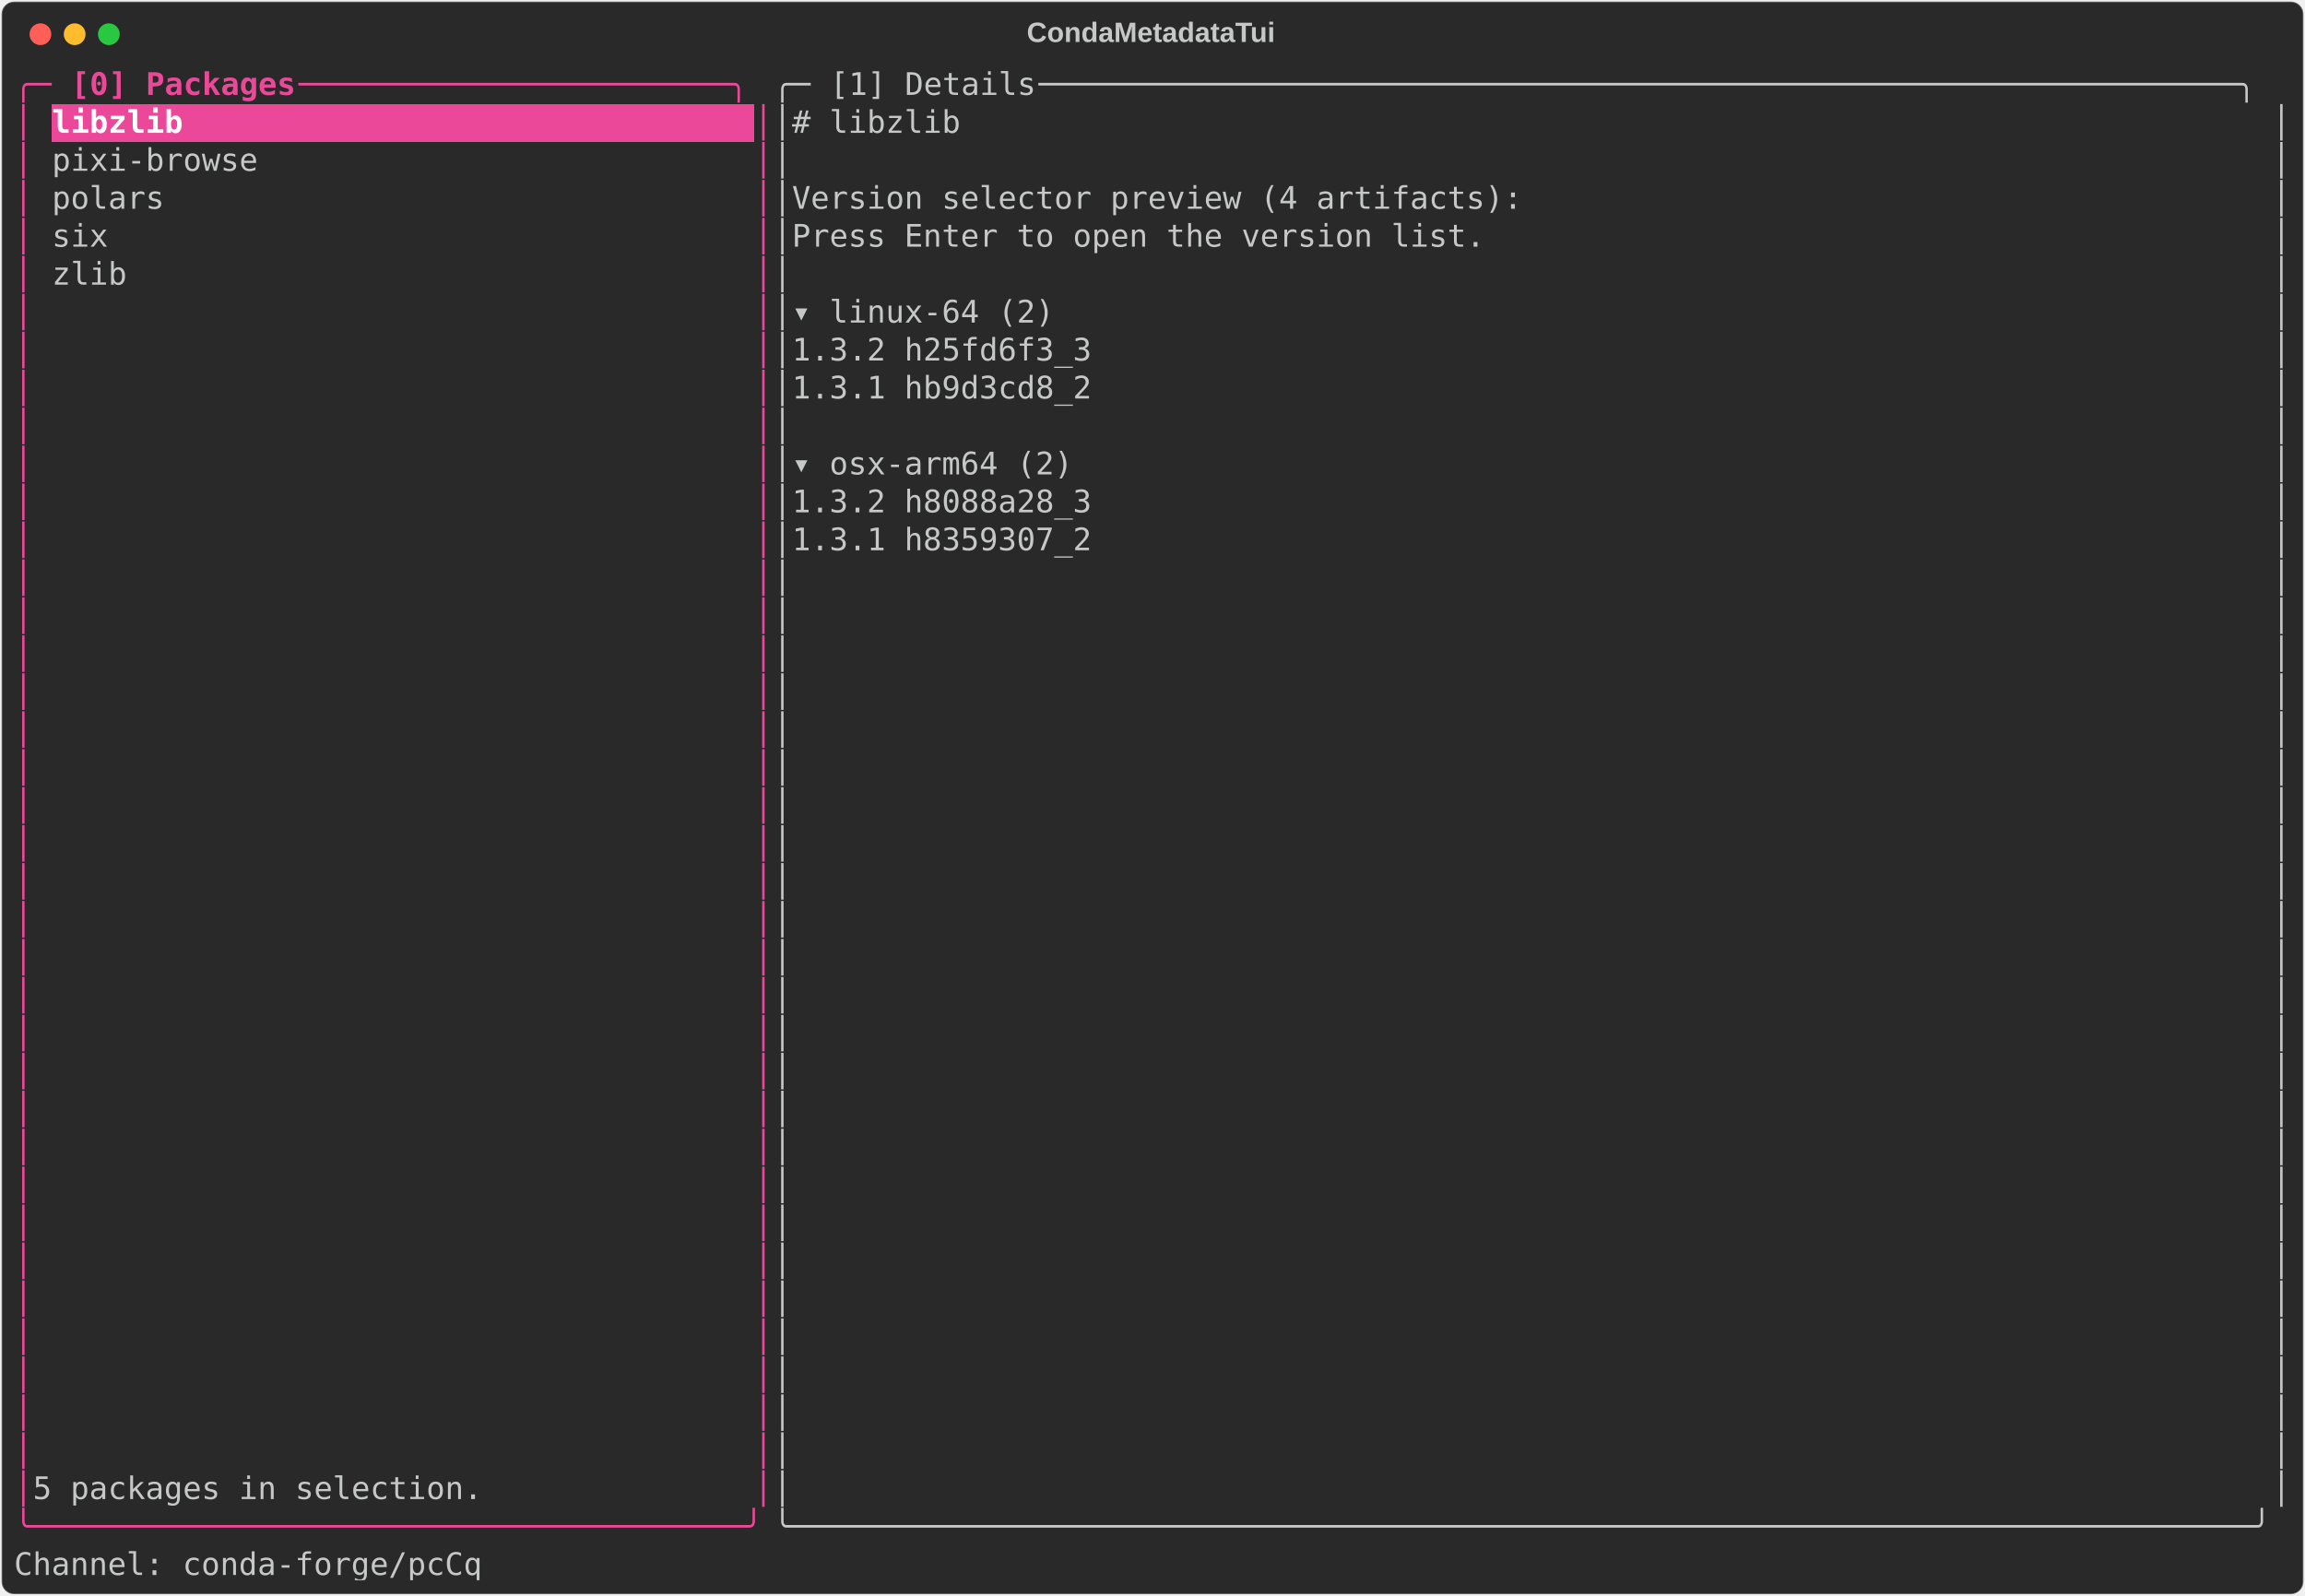
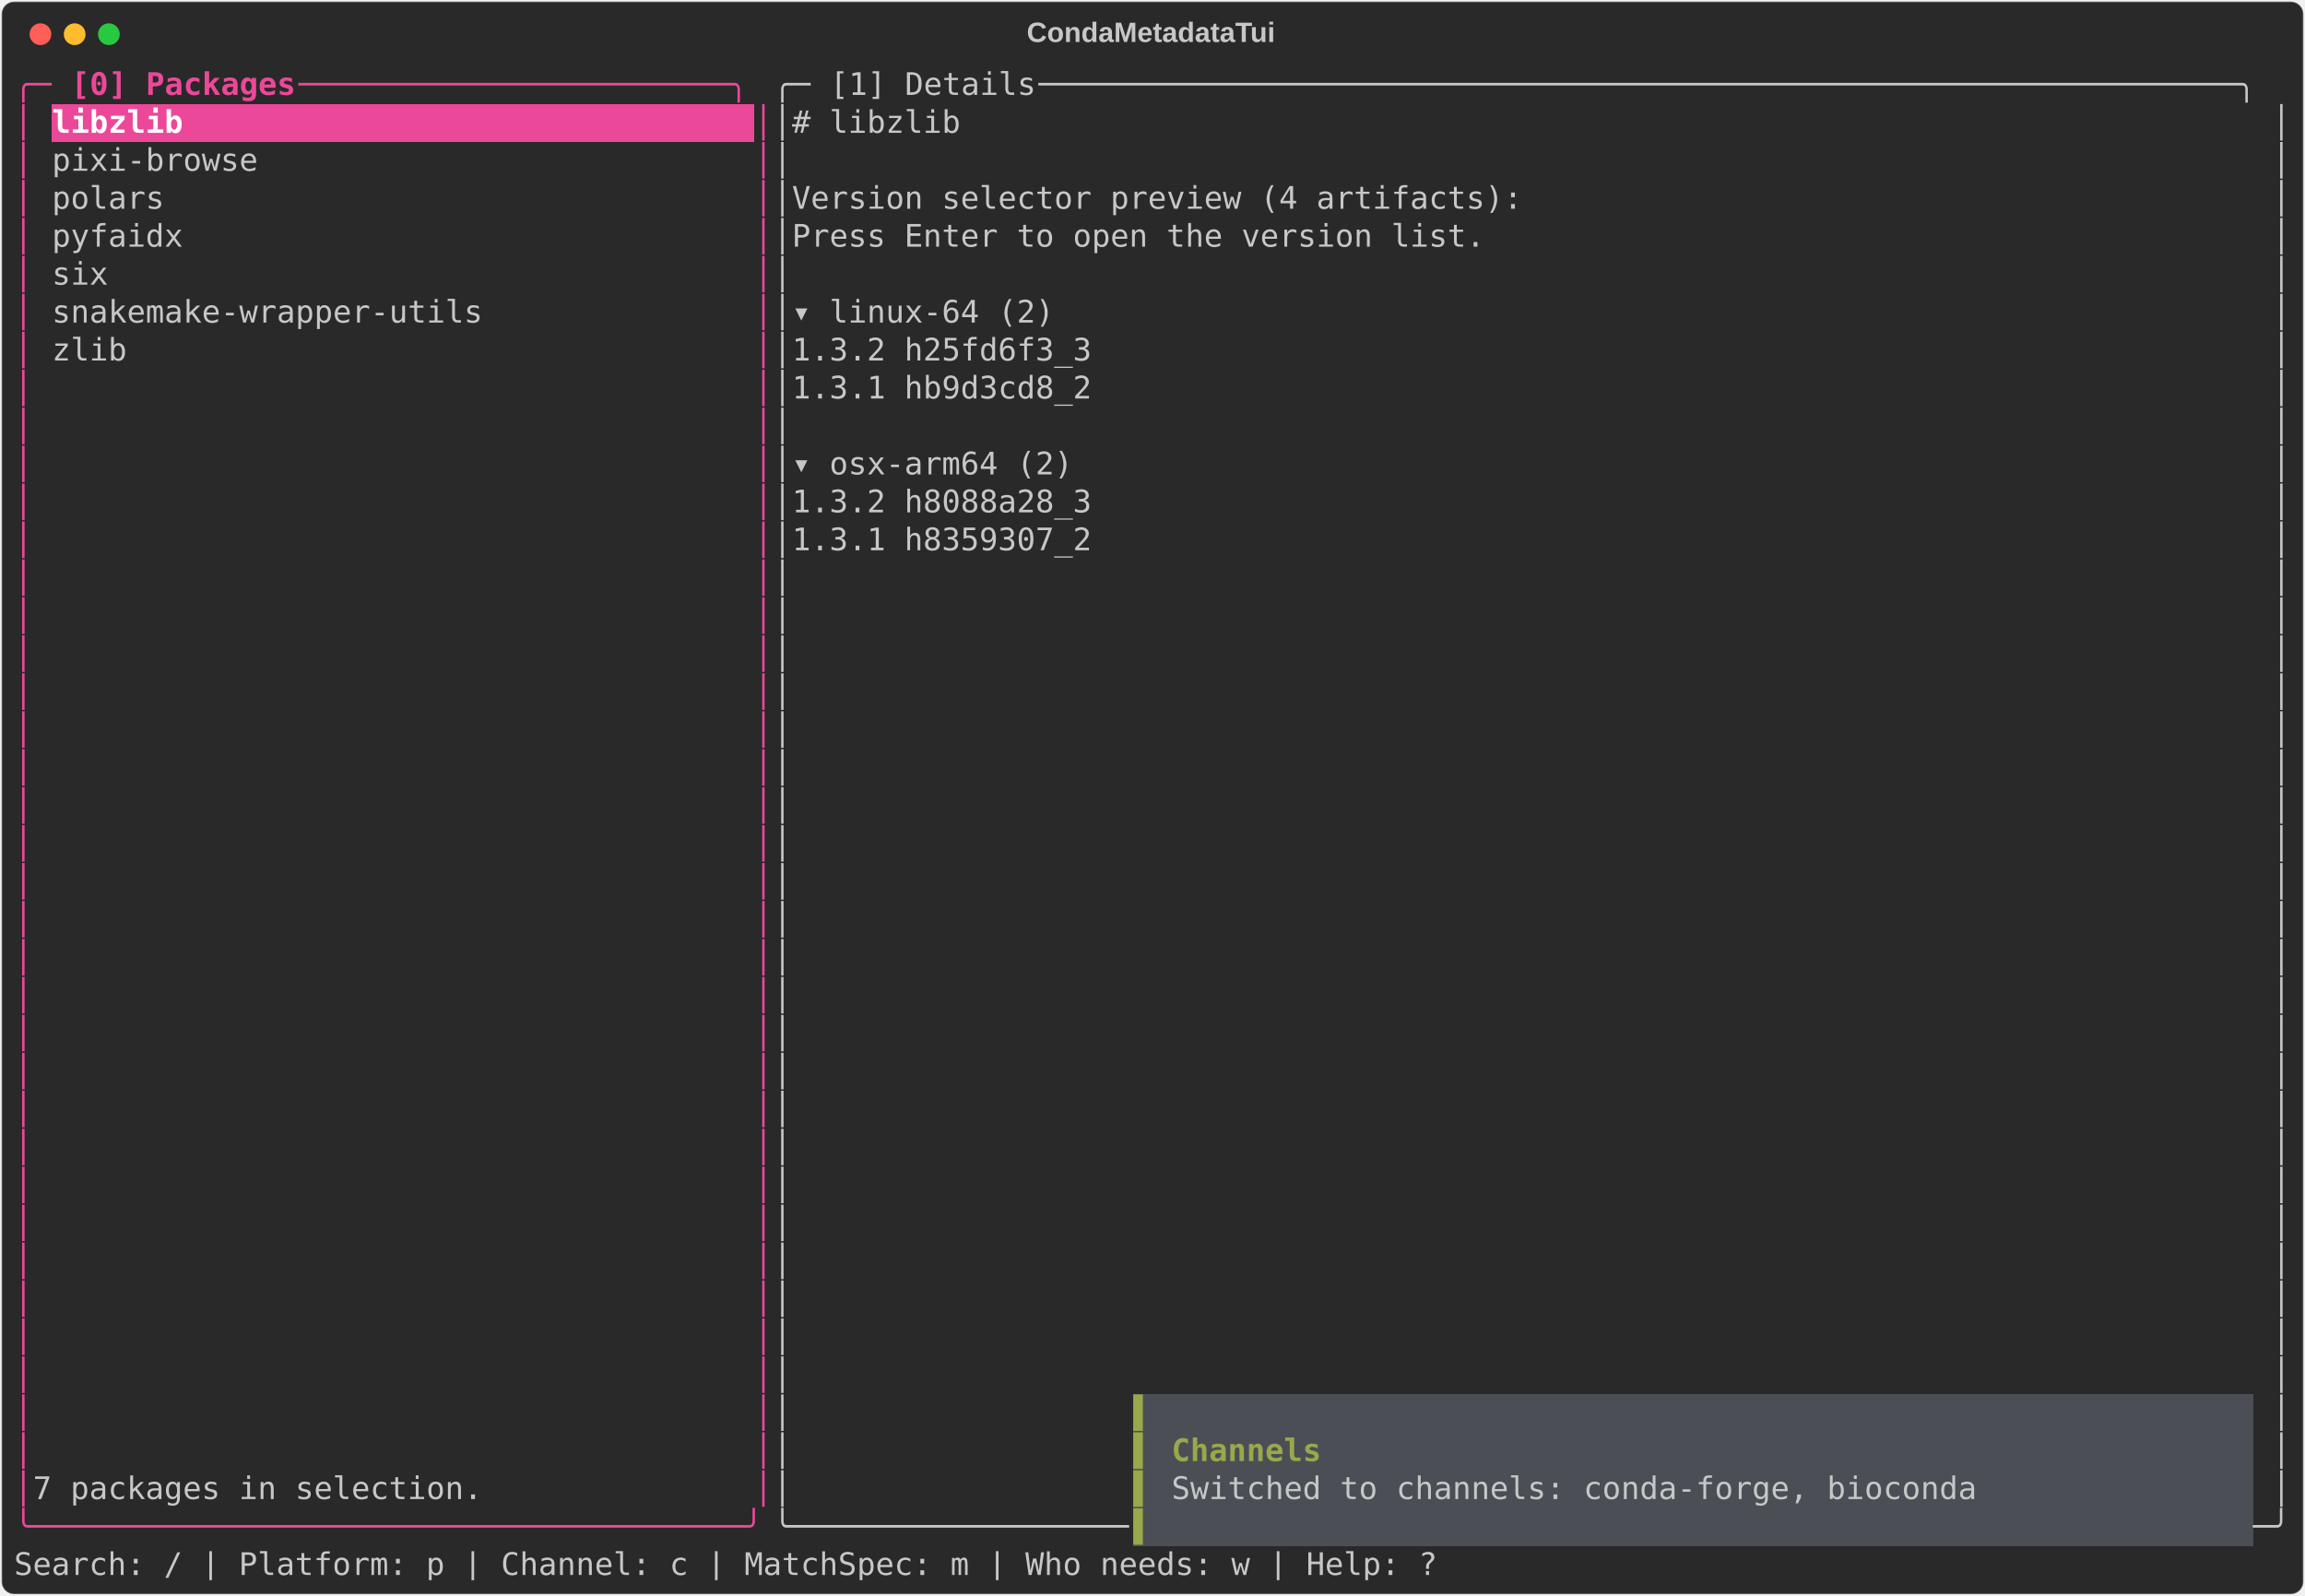
<svg xmlns="http://www.w3.org/2000/svg" class="rich-terminal" viewBox="0 0 1482 1026.0">
  <style>

    @font-face {
        font-family: "Fira Code";
        src: local("FiraCode-Regular"),
                url("https://cdnjs.cloudflare.com/ajax/libs/firacode/6.2.0/woff2/FiraCode-Regular.woff2") format("woff2"),
                url("https://cdnjs.cloudflare.com/ajax/libs/firacode/6.2.0/woff/FiraCode-Regular.woff") format("woff");
        font-style: normal;
        font-weight: 400;
    }
    @font-face {
        font-family: "Fira Code";
        src: local("FiraCode-Bold"),
                url("https://cdnjs.cloudflare.com/ajax/libs/firacode/6.2.0/woff2/FiraCode-Bold.woff2") format("woff2"),
                url("https://cdnjs.cloudflare.com/ajax/libs/firacode/6.2.0/woff/FiraCode-Bold.woff") format("woff");
        font-style: bold;
        font-weight: 700;
    }

    .terminal-matrix {
        font-family: Fira Code, monospace;
        font-size: 20px;
        line-height: 24.4px;
        font-variant-east-asian: full-width;
    }

    .terminal-title {
        font-size: 18px;
        font-weight: bold;
        font-family: arial;
    }

    .terminal-r1 { fill: #ec4899 }
.terminal-r2 { fill: #ec4899;font-weight: bold }
.terminal-r3 { fill: #c5c8c6 }
.terminal-r4 { fill: #ffffff;font-weight: bold }
+ .terminal-r5 { fill: #98a84b }
+ .terminal-r6 { fill: #98a84b;font-weight: bold }
    </style>
  <defs>
    <clipPath id="terminal-clip-terminal">
      <rect x="0" y="0" width="1463.0" height="975.0" />
    </clipPath>
    <clipPath id="terminal-line-0">
      <rect x="0" y="1.5" width="1464" height="24.65" />
    </clipPath>
    <clipPath id="terminal-line-1">
      <rect x="0" y="25.9" width="1464" height="24.65" />
    </clipPath>
    <clipPath id="terminal-line-2">
      <rect x="0" y="50.3" width="1464" height="24.65" />
    </clipPath>
    <clipPath id="terminal-line-3">
      <rect x="0" y="74.7" width="1464" height="24.65" />
    </clipPath>
    <clipPath id="terminal-line-4">
      <rect x="0" y="99.1" width="1464" height="24.65" />
    </clipPath>
    <clipPath id="terminal-line-5">
      <rect x="0" y="123.5" width="1464" height="24.65" />
    </clipPath>
    <clipPath id="terminal-line-6">
      <rect x="0" y="147.9" width="1464" height="24.65" />
    </clipPath>
    <clipPath id="terminal-line-7">
      <rect x="0" y="172.3" width="1464" height="24.65" />
    </clipPath>
    <clipPath id="terminal-line-8">
      <rect x="0" y="196.7" width="1464" height="24.65" />
    </clipPath>
    <clipPath id="terminal-line-9">
      <rect x="0" y="221.1" width="1464" height="24.65" />
    </clipPath>
    <clipPath id="terminal-line-10">
      <rect x="0" y="245.5" width="1464" height="24.65" />
    </clipPath>
    <clipPath id="terminal-line-11">
      <rect x="0" y="269.9" width="1464" height="24.65" />
    </clipPath>
    <clipPath id="terminal-line-12">
      <rect x="0" y="294.3" width="1464" height="24.65" />
    </clipPath>
    <clipPath id="terminal-line-13">
      <rect x="0" y="318.7" width="1464" height="24.65" />
    </clipPath>
    <clipPath id="terminal-line-14">
      <rect x="0" y="343.1" width="1464" height="24.65" />
    </clipPath>
    <clipPath id="terminal-line-15">
      <rect x="0" y="367.5" width="1464" height="24.65" />
    </clipPath>
    <clipPath id="terminal-line-16">
      <rect x="0" y="391.9" width="1464" height="24.65" />
    </clipPath>
    <clipPath id="terminal-line-17">
      <rect x="0" y="416.3" width="1464" height="24.65" />
    </clipPath>
    <clipPath id="terminal-line-18">
      <rect x="0" y="440.7" width="1464" height="24.65" />
    </clipPath>
    <clipPath id="terminal-line-19">
      <rect x="0" y="465.1" width="1464" height="24.65" />
    </clipPath>
    <clipPath id="terminal-line-20">
      <rect x="0" y="489.5" width="1464" height="24.65" />
    </clipPath>
    <clipPath id="terminal-line-21">
      <rect x="0" y="513.9" width="1464" height="24.65" />
    </clipPath>
    <clipPath id="terminal-line-22">
      <rect x="0" y="538.3" width="1464" height="24.65" />
    </clipPath>
    <clipPath id="terminal-line-23">
      <rect x="0" y="562.7" width="1464" height="24.65" />
    </clipPath>
    <clipPath id="terminal-line-24">
      <rect x="0" y="587.1" width="1464" height="24.65" />
    </clipPath>
    <clipPath id="terminal-line-25">
      <rect x="0" y="611.5" width="1464" height="24.65" />
    </clipPath>
    <clipPath id="terminal-line-26">
      <rect x="0" y="635.9" width="1464" height="24.65" />
    </clipPath>
    <clipPath id="terminal-line-27">
      <rect x="0" y="660.3" width="1464" height="24.65" />
    </clipPath>
    <clipPath id="terminal-line-28">
      <rect x="0" y="684.7" width="1464" height="24.65" />
    </clipPath>
    <clipPath id="terminal-line-29">
      <rect x="0" y="709.1" width="1464" height="24.65" />
    </clipPath>
    <clipPath id="terminal-line-30">
      <rect x="0" y="733.5" width="1464" height="24.65" />
    </clipPath>
    <clipPath id="terminal-line-31">
      <rect x="0" y="757.9" width="1464" height="24.65" />
    </clipPath>
    <clipPath id="terminal-line-32">
      <rect x="0" y="782.3" width="1464" height="24.65" />
    </clipPath>
    <clipPath id="terminal-line-33">
      <rect x="0" y="806.7" width="1464" height="24.65" />
    </clipPath>
    <clipPath id="terminal-line-34">
      <rect x="0" y="831.1" width="1464" height="24.65" />
    </clipPath>
    <clipPath id="terminal-line-35">
      <rect x="0" y="855.5" width="1464" height="24.65" />
    </clipPath>
    <clipPath id="terminal-line-36">
      <rect x="0" y="879.9" width="1464" height="24.65" />
    </clipPath>
    <clipPath id="terminal-line-37">
      <rect x="0" y="904.3" width="1464" height="24.65" />
    </clipPath>
    <clipPath id="terminal-line-38">
      <rect x="0" y="928.7" width="1464" height="24.65" />
    </clipPath>
  </defs>
  <rect fill="#292929" stroke="rgba(255,255,255,0.35)" stroke-width="1" x="1" y="1" width="1480" height="1024" rx="8" />
  <text class="terminal-title" fill="#c5c8c6" text-anchor="middle" x="740" y="27">CondaMetadataTui</text>
  <g transform="translate(26,22)">
    <circle cx="0" cy="0" r="7" fill="#ff5f57" />
    <circle cx="22" cy="0" r="7" fill="#febc2e" />
    <circle cx="44" cy="0" r="7" fill="#28c840" />
  </g>
  <g transform="translate(9, 41)" clip-path="url(#terminal-clip-terminal)">
    <rect fill="#ec4899" x="24.4" y="25.9" width="85.4" height="24.65" shape-rendering="crispEdges" />
    <rect fill="#ec4899" x="109.8" y="25.9" width="366" height="24.65" shape-rendering="crispEdges" />
+     <rect fill="#4b4e55" x="719.8" y="855.5" width="12.2" height="24.65" shape-rendering="crispEdges" />
+     <rect fill="#4b4e55" x="732" y="855.5" width="707.6" height="24.65" shape-rendering="crispEdges" />
+     <rect fill="#4b4e55" x="719.8" y="879.9" width="12.2" height="24.65" shape-rendering="crispEdges" />
+     <rect fill="#4b4e55" x="732" y="879.9" width="12.2" height="24.65" shape-rendering="crispEdges" />
+     <rect fill="#4b4e55" x="744.2" y="879.9" width="97.6" height="24.65" shape-rendering="crispEdges" />
+     <rect fill="#4b4e55" x="841.8" y="879.9" width="597.8" height="24.65" shape-rendering="crispEdges" />
+     <rect fill="#4b4e55" x="719.8" y="904.3" width="12.2" height="24.65" shape-rendering="crispEdges" />
+     <rect fill="#4b4e55" x="732" y="904.3" width="12.2" height="24.65" shape-rendering="crispEdges" />
+     <rect fill="#4b4e55" x="744.2" y="904.3" width="524.6" height="24.65" shape-rendering="crispEdges" />
+     <rect fill="#4b4e55" x="1268.8" y="904.3" width="170.8" height="24.65" shape-rendering="crispEdges" />
+     <rect fill="#4b4e55" x="719.8" y="928.7" width="12.2" height="24.65" shape-rendering="crispEdges" />
+     <rect fill="#4b4e55" x="732" y="928.7" width="707.6" height="24.65" shape-rendering="crispEdges" />
    <g class="terminal-matrix">
      <text class="terminal-r1" x="0" y="20" textLength="36.6" clip-path="url(#terminal-line-0)">╭─ </text>
      <text class="terminal-r2" x="36.6" y="20" textLength="146.4" clip-path="url(#terminal-line-0)">[0] Packages</text>
      <text class="terminal-r1" x="183" y="20" textLength="305" clip-path="url(#terminal-line-0)"> ───────────────────────╮</text>
      <text class="terminal-r3" x="488" y="20" textLength="36.6" clip-path="url(#terminal-line-0)">╭─ </text>
      <text class="terminal-r3" x="524.6" y="20" textLength="134.2" clip-path="url(#terminal-line-0)">[1] Details</text>
      <text class="terminal-r3" x="658.8" y="20" textLength="805.2" clip-path="url(#terminal-line-0)"> ────────────────────────────────────────────────────────────────╮</text>
      <text class="terminal-r3" x="1464" y="20" textLength="12.2" clip-path="url(#terminal-line-0)">
</text>
      <text class="terminal-r1" x="0" y="44.4" textLength="12.2" clip-path="url(#terminal-line-1)">│</text>
      <text class="terminal-r4" x="24.4" y="44.4" textLength="85.4" clip-path="url(#terminal-line-1)">libzlib</text>
      <text class="terminal-r1" x="475.8" y="44.4" textLength="12.2" clip-path="url(#terminal-line-1)">│</text>
      <text class="terminal-r3" x="488" y="44.4" textLength="12.2" clip-path="url(#terminal-line-1)">│</text>
      <text class="terminal-r3" x="500.2" y="44.4" textLength="109.8" clip-path="url(#terminal-line-1)"># libzlib</text>
      <text class="terminal-r3" x="1451.8" y="44.4" textLength="12.2" clip-path="url(#terminal-line-1)">│</text>
      <text class="terminal-r3" x="1464" y="44.4" textLength="12.2" clip-path="url(#terminal-line-1)">
</text>
      <text class="terminal-r1" x="0" y="68.8" textLength="12.2" clip-path="url(#terminal-line-2)">│</text>
      <text class="terminal-r3" x="24.4" y="68.8" textLength="134.2" clip-path="url(#terminal-line-2)">pixi-browse</text>
      <text class="terminal-r1" x="475.8" y="68.8" textLength="12.2" clip-path="url(#terminal-line-2)">│</text>
      <text class="terminal-r3" x="488" y="68.8" textLength="12.2" clip-path="url(#terminal-line-2)">│</text>
      <text class="terminal-r3" x="1451.8" y="68.8" textLength="12.2" clip-path="url(#terminal-line-2)">│</text>
      <text class="terminal-r3" x="1464" y="68.8" textLength="12.2" clip-path="url(#terminal-line-2)">
</text>
      <text class="terminal-r1" x="0" y="93.2" textLength="12.2" clip-path="url(#terminal-line-3)">│</text>
      <text class="terminal-r3" x="24.4" y="93.2" textLength="73.2" clip-path="url(#terminal-line-3)">polars</text>
      <text class="terminal-r1" x="475.8" y="93.2" textLength="12.2" clip-path="url(#terminal-line-3)">│</text>
      <text class="terminal-r3" x="488" y="93.2" textLength="12.2" clip-path="url(#terminal-line-3)">│</text>
      <text class="terminal-r3" x="500.2" y="93.2" textLength="475.8" clip-path="url(#terminal-line-3)">Version selector preview (4 artifacts):</text>
      <text class="terminal-r3" x="1451.8" y="93.2" textLength="12.2" clip-path="url(#terminal-line-3)">│</text>
      <text class="terminal-r3" x="1464" y="93.2" textLength="12.2" clip-path="url(#terminal-line-3)">
</text>
      <text class="terminal-r1" x="0" y="117.6" textLength="12.2" clip-path="url(#terminal-line-4)">│</text>
-       <text class="terminal-r3" x="24.4" y="117.6" textLength="36.6" clip-path="url(#terminal-line-4)">six</text>
+       <text class="terminal-r3" x="24.4" y="117.6" textLength="85.4" clip-path="url(#terminal-line-4)">pyfaidx</text>
      <text class="terminal-r1" x="475.8" y="117.6" textLength="12.2" clip-path="url(#terminal-line-4)">│</text>
      <text class="terminal-r3" x="488" y="117.6" textLength="12.2" clip-path="url(#terminal-line-4)">│</text>
      <text class="terminal-r3" x="500.2" y="117.6" textLength="451.4" clip-path="url(#terminal-line-4)">Press Enter to open the version list.</text>
      <text class="terminal-r3" x="1451.8" y="117.6" textLength="12.2" clip-path="url(#terminal-line-4)">│</text>
      <text class="terminal-r3" x="1464" y="117.6" textLength="12.2" clip-path="url(#terminal-line-4)">
</text>
      <text class="terminal-r1" x="0" y="142" textLength="12.2" clip-path="url(#terminal-line-5)">│</text>
-       <text class="terminal-r3" x="24.4" y="142" textLength="48.8" clip-path="url(#terminal-line-5)">zlib</text>
+       <text class="terminal-r3" x="24.4" y="142" textLength="36.6" clip-path="url(#terminal-line-5)">six</text>
      <text class="terminal-r1" x="475.8" y="142" textLength="12.2" clip-path="url(#terminal-line-5)">│</text>
      <text class="terminal-r3" x="488" y="142" textLength="12.2" clip-path="url(#terminal-line-5)">│</text>
      <text class="terminal-r3" x="1451.8" y="142" textLength="12.2" clip-path="url(#terminal-line-5)">│</text>
      <text class="terminal-r3" x="1464" y="142" textLength="12.2" clip-path="url(#terminal-line-5)">
</text>
      <text class="terminal-r1" x="0" y="166.4" textLength="12.2" clip-path="url(#terminal-line-6)">│</text>
+       <text class="terminal-r3" x="24.4" y="166.4" textLength="280.6" clip-path="url(#terminal-line-6)">snakemake-wrapper-utils</text>
      <text class="terminal-r1" x="475.8" y="166.4" textLength="12.2" clip-path="url(#terminal-line-6)">│</text>
      <text class="terminal-r3" x="488" y="166.4" textLength="12.2" clip-path="url(#terminal-line-6)">│</text>
      <text class="terminal-r3" x="500.2" y="166.4" textLength="170.8" clip-path="url(#terminal-line-6)">▾ linux-64 (2)</text>
      <text class="terminal-r3" x="1451.8" y="166.4" textLength="12.2" clip-path="url(#terminal-line-6)">│</text>
      <text class="terminal-r3" x="1464" y="166.4" textLength="12.2" clip-path="url(#terminal-line-6)">
</text>
      <text class="terminal-r1" x="0" y="190.8" textLength="12.2" clip-path="url(#terminal-line-7)">│</text>
+       <text class="terminal-r3" x="24.4" y="190.8" textLength="48.8" clip-path="url(#terminal-line-7)">zlib</text>
      <text class="terminal-r1" x="475.8" y="190.8" textLength="12.2" clip-path="url(#terminal-line-7)">│</text>
      <text class="terminal-r3" x="488" y="190.8" textLength="12.2" clip-path="url(#terminal-line-7)">│</text>
      <text class="terminal-r3" x="500.2" y="190.8" textLength="195.2" clip-path="url(#terminal-line-7)">1.3.2 h25fd6f3_3</text>
      <text class="terminal-r3" x="1451.8" y="190.8" textLength="12.2" clip-path="url(#terminal-line-7)">│</text>
      <text class="terminal-r3" x="1464" y="190.8" textLength="12.2" clip-path="url(#terminal-line-7)">
</text>
      <text class="terminal-r1" x="0" y="215.2" textLength="12.2" clip-path="url(#terminal-line-8)">│</text>
      <text class="terminal-r1" x="475.8" y="215.2" textLength="12.2" clip-path="url(#terminal-line-8)">│</text>
      <text class="terminal-r3" x="488" y="215.2" textLength="12.2" clip-path="url(#terminal-line-8)">│</text>
      <text class="terminal-r3" x="500.2" y="215.2" textLength="195.2" clip-path="url(#terminal-line-8)">1.3.1 hb9d3cd8_2</text>
      <text class="terminal-r3" x="1451.8" y="215.2" textLength="12.2" clip-path="url(#terminal-line-8)">│</text>
      <text class="terminal-r3" x="1464" y="215.2" textLength="12.2" clip-path="url(#terminal-line-8)">
</text>
      <text class="terminal-r1" x="0" y="239.6" textLength="12.2" clip-path="url(#terminal-line-9)">│</text>
      <text class="terminal-r1" x="475.8" y="239.6" textLength="12.2" clip-path="url(#terminal-line-9)">│</text>
      <text class="terminal-r3" x="488" y="239.6" textLength="12.2" clip-path="url(#terminal-line-9)">│</text>
      <text class="terminal-r3" x="1451.8" y="239.6" textLength="12.2" clip-path="url(#terminal-line-9)">│</text>
      <text class="terminal-r3" x="1464" y="239.6" textLength="12.2" clip-path="url(#terminal-line-9)">
</text>
      <text class="terminal-r1" x="0" y="264" textLength="12.2" clip-path="url(#terminal-line-10)">│</text>
      <text class="terminal-r1" x="475.8" y="264" textLength="12.2" clip-path="url(#terminal-line-10)">│</text>
      <text class="terminal-r3" x="488" y="264" textLength="12.2" clip-path="url(#terminal-line-10)">│</text>
      <text class="terminal-r3" x="500.2" y="264" textLength="183" clip-path="url(#terminal-line-10)">▾ osx-arm64 (2)</text>
      <text class="terminal-r3" x="1451.8" y="264" textLength="12.2" clip-path="url(#terminal-line-10)">│</text>
      <text class="terminal-r3" x="1464" y="264" textLength="12.2" clip-path="url(#terminal-line-10)">
</text>
      <text class="terminal-r1" x="0" y="288.4" textLength="12.2" clip-path="url(#terminal-line-11)">│</text>
      <text class="terminal-r1" x="475.8" y="288.4" textLength="12.2" clip-path="url(#terminal-line-11)">│</text>
      <text class="terminal-r3" x="488" y="288.4" textLength="12.2" clip-path="url(#terminal-line-11)">│</text>
      <text class="terminal-r3" x="500.2" y="288.4" textLength="195.2" clip-path="url(#terminal-line-11)">1.3.2 h8088a28_3</text>
      <text class="terminal-r3" x="1451.8" y="288.4" textLength="12.2" clip-path="url(#terminal-line-11)">│</text>
      <text class="terminal-r3" x="1464" y="288.4" textLength="12.2" clip-path="url(#terminal-line-11)">
</text>
      <text class="terminal-r1" x="0" y="312.8" textLength="12.2" clip-path="url(#terminal-line-12)">│</text>
      <text class="terminal-r1" x="475.8" y="312.8" textLength="12.2" clip-path="url(#terminal-line-12)">│</text>
      <text class="terminal-r3" x="488" y="312.8" textLength="12.2" clip-path="url(#terminal-line-12)">│</text>
      <text class="terminal-r3" x="500.2" y="312.8" textLength="195.2" clip-path="url(#terminal-line-12)">1.3.1 h8359307_2</text>
      <text class="terminal-r3" x="1451.8" y="312.8" textLength="12.2" clip-path="url(#terminal-line-12)">│</text>
      <text class="terminal-r3" x="1464" y="312.8" textLength="12.2" clip-path="url(#terminal-line-12)">
</text>
      <text class="terminal-r1" x="0" y="337.2" textLength="12.2" clip-path="url(#terminal-line-13)">│</text>
      <text class="terminal-r1" x="475.8" y="337.2" textLength="12.2" clip-path="url(#terminal-line-13)">│</text>
      <text class="terminal-r3" x="488" y="337.2" textLength="12.2" clip-path="url(#terminal-line-13)">│</text>
      <text class="terminal-r3" x="1451.8" y="337.2" textLength="12.2" clip-path="url(#terminal-line-13)">│</text>
      <text class="terminal-r3" x="1464" y="337.2" textLength="12.2" clip-path="url(#terminal-line-13)">
</text>
      <text class="terminal-r1" x="0" y="361.6" textLength="12.2" clip-path="url(#terminal-line-14)">│</text>
      <text class="terminal-r1" x="475.8" y="361.6" textLength="12.2" clip-path="url(#terminal-line-14)">│</text>
      <text class="terminal-r3" x="488" y="361.6" textLength="12.2" clip-path="url(#terminal-line-14)">│</text>
      <text class="terminal-r3" x="1451.8" y="361.6" textLength="12.2" clip-path="url(#terminal-line-14)">│</text>
      <text class="terminal-r3" x="1464" y="361.6" textLength="12.2" clip-path="url(#terminal-line-14)">
</text>
      <text class="terminal-r1" x="0" y="386" textLength="12.2" clip-path="url(#terminal-line-15)">│</text>
      <text class="terminal-r1" x="475.8" y="386" textLength="12.2" clip-path="url(#terminal-line-15)">│</text>
      <text class="terminal-r3" x="488" y="386" textLength="12.2" clip-path="url(#terminal-line-15)">│</text>
      <text class="terminal-r3" x="1451.8" y="386" textLength="12.2" clip-path="url(#terminal-line-15)">│</text>
      <text class="terminal-r3" x="1464" y="386" textLength="12.2" clip-path="url(#terminal-line-15)">
</text>
      <text class="terminal-r1" x="0" y="410.4" textLength="12.2" clip-path="url(#terminal-line-16)">│</text>
      <text class="terminal-r1" x="475.8" y="410.4" textLength="12.2" clip-path="url(#terminal-line-16)">│</text>
      <text class="terminal-r3" x="488" y="410.4" textLength="12.2" clip-path="url(#terminal-line-16)">│</text>
      <text class="terminal-r3" x="1451.8" y="410.4" textLength="12.2" clip-path="url(#terminal-line-16)">│</text>
      <text class="terminal-r3" x="1464" y="410.4" textLength="12.2" clip-path="url(#terminal-line-16)">
</text>
      <text class="terminal-r1" x="0" y="434.8" textLength="12.2" clip-path="url(#terminal-line-17)">│</text>
      <text class="terminal-r1" x="475.8" y="434.8" textLength="12.2" clip-path="url(#terminal-line-17)">│</text>
      <text class="terminal-r3" x="488" y="434.8" textLength="12.2" clip-path="url(#terminal-line-17)">│</text>
      <text class="terminal-r3" x="1451.8" y="434.8" textLength="12.2" clip-path="url(#terminal-line-17)">│</text>
      <text class="terminal-r3" x="1464" y="434.8" textLength="12.2" clip-path="url(#terminal-line-17)">
</text>
      <text class="terminal-r1" x="0" y="459.2" textLength="12.2" clip-path="url(#terminal-line-18)">│</text>
      <text class="terminal-r1" x="475.8" y="459.2" textLength="12.2" clip-path="url(#terminal-line-18)">│</text>
      <text class="terminal-r3" x="488" y="459.2" textLength="12.2" clip-path="url(#terminal-line-18)">│</text>
      <text class="terminal-r3" x="1451.8" y="459.2" textLength="12.2" clip-path="url(#terminal-line-18)">│</text>
      <text class="terminal-r3" x="1464" y="459.2" textLength="12.2" clip-path="url(#terminal-line-18)">
</text>
      <text class="terminal-r1" x="0" y="483.6" textLength="12.2" clip-path="url(#terminal-line-19)">│</text>
      <text class="terminal-r1" x="475.8" y="483.6" textLength="12.2" clip-path="url(#terminal-line-19)">│</text>
      <text class="terminal-r3" x="488" y="483.6" textLength="12.2" clip-path="url(#terminal-line-19)">│</text>
      <text class="terminal-r3" x="1451.8" y="483.6" textLength="12.2" clip-path="url(#terminal-line-19)">│</text>
      <text class="terminal-r3" x="1464" y="483.6" textLength="12.2" clip-path="url(#terminal-line-19)">
</text>
      <text class="terminal-r1" x="0" y="508" textLength="12.2" clip-path="url(#terminal-line-20)">│</text>
      <text class="terminal-r1" x="475.8" y="508" textLength="12.2" clip-path="url(#terminal-line-20)">│</text>
      <text class="terminal-r3" x="488" y="508" textLength="12.2" clip-path="url(#terminal-line-20)">│</text>
      <text class="terminal-r3" x="1451.8" y="508" textLength="12.2" clip-path="url(#terminal-line-20)">│</text>
      <text class="terminal-r3" x="1464" y="508" textLength="12.2" clip-path="url(#terminal-line-20)">
</text>
      <text class="terminal-r1" x="0" y="532.4" textLength="12.2" clip-path="url(#terminal-line-21)">│</text>
      <text class="terminal-r1" x="475.8" y="532.4" textLength="12.2" clip-path="url(#terminal-line-21)">│</text>
      <text class="terminal-r3" x="488" y="532.4" textLength="12.2" clip-path="url(#terminal-line-21)">│</text>
      <text class="terminal-r3" x="1451.8" y="532.4" textLength="12.2" clip-path="url(#terminal-line-21)">│</text>
      <text class="terminal-r3" x="1464" y="532.4" textLength="12.2" clip-path="url(#terminal-line-21)">
</text>
      <text class="terminal-r1" x="0" y="556.8" textLength="12.2" clip-path="url(#terminal-line-22)">│</text>
      <text class="terminal-r1" x="475.8" y="556.8" textLength="12.2" clip-path="url(#terminal-line-22)">│</text>
      <text class="terminal-r3" x="488" y="556.8" textLength="12.2" clip-path="url(#terminal-line-22)">│</text>
      <text class="terminal-r3" x="1451.8" y="556.8" textLength="12.2" clip-path="url(#terminal-line-22)">│</text>
      <text class="terminal-r3" x="1464" y="556.8" textLength="12.2" clip-path="url(#terminal-line-22)">
</text>
      <text class="terminal-r1" x="0" y="581.2" textLength="12.2" clip-path="url(#terminal-line-23)">│</text>
      <text class="terminal-r1" x="475.8" y="581.2" textLength="12.2" clip-path="url(#terminal-line-23)">│</text>
      <text class="terminal-r3" x="488" y="581.2" textLength="12.2" clip-path="url(#terminal-line-23)">│</text>
      <text class="terminal-r3" x="1451.8" y="581.2" textLength="12.2" clip-path="url(#terminal-line-23)">│</text>
      <text class="terminal-r3" x="1464" y="581.2" textLength="12.2" clip-path="url(#terminal-line-23)">
</text>
      <text class="terminal-r1" x="0" y="605.6" textLength="12.2" clip-path="url(#terminal-line-24)">│</text>
      <text class="terminal-r1" x="475.8" y="605.6" textLength="12.2" clip-path="url(#terminal-line-24)">│</text>
      <text class="terminal-r3" x="488" y="605.6" textLength="12.2" clip-path="url(#terminal-line-24)">│</text>
      <text class="terminal-r3" x="1451.8" y="605.6" textLength="12.2" clip-path="url(#terminal-line-24)">│</text>
      <text class="terminal-r3" x="1464" y="605.6" textLength="12.2" clip-path="url(#terminal-line-24)">
</text>
      <text class="terminal-r1" x="0" y="630" textLength="12.2" clip-path="url(#terminal-line-25)">│</text>
      <text class="terminal-r1" x="475.8" y="630" textLength="12.2" clip-path="url(#terminal-line-25)">│</text>
      <text class="terminal-r3" x="488" y="630" textLength="12.2" clip-path="url(#terminal-line-25)">│</text>
      <text class="terminal-r3" x="1451.8" y="630" textLength="12.2" clip-path="url(#terminal-line-25)">│</text>
      <text class="terminal-r3" x="1464" y="630" textLength="12.2" clip-path="url(#terminal-line-25)">
</text>
      <text class="terminal-r1" x="0" y="654.4" textLength="12.2" clip-path="url(#terminal-line-26)">│</text>
      <text class="terminal-r1" x="475.8" y="654.4" textLength="12.2" clip-path="url(#terminal-line-26)">│</text>
      <text class="terminal-r3" x="488" y="654.4" textLength="12.2" clip-path="url(#terminal-line-26)">│</text>
      <text class="terminal-r3" x="1451.8" y="654.4" textLength="12.2" clip-path="url(#terminal-line-26)">│</text>
      <text class="terminal-r3" x="1464" y="654.4" textLength="12.2" clip-path="url(#terminal-line-26)">
</text>
      <text class="terminal-r1" x="0" y="678.8" textLength="12.2" clip-path="url(#terminal-line-27)">│</text>
      <text class="terminal-r1" x="475.8" y="678.8" textLength="12.2" clip-path="url(#terminal-line-27)">│</text>
      <text class="terminal-r3" x="488" y="678.8" textLength="12.2" clip-path="url(#terminal-line-27)">│</text>
      <text class="terminal-r3" x="1451.8" y="678.8" textLength="12.2" clip-path="url(#terminal-line-27)">│</text>
      <text class="terminal-r3" x="1464" y="678.8" textLength="12.2" clip-path="url(#terminal-line-27)">
</text>
      <text class="terminal-r1" x="0" y="703.2" textLength="12.2" clip-path="url(#terminal-line-28)">│</text>
      <text class="terminal-r1" x="475.8" y="703.2" textLength="12.2" clip-path="url(#terminal-line-28)">│</text>
      <text class="terminal-r3" x="488" y="703.2" textLength="12.2" clip-path="url(#terminal-line-28)">│</text>
      <text class="terminal-r3" x="1451.8" y="703.2" textLength="12.2" clip-path="url(#terminal-line-28)">│</text>
      <text class="terminal-r3" x="1464" y="703.2" textLength="12.2" clip-path="url(#terminal-line-28)">
</text>
      <text class="terminal-r1" x="0" y="727.6" textLength="12.2" clip-path="url(#terminal-line-29)">│</text>
      <text class="terminal-r1" x="475.8" y="727.6" textLength="12.2" clip-path="url(#terminal-line-29)">│</text>
      <text class="terminal-r3" x="488" y="727.6" textLength="12.2" clip-path="url(#terminal-line-29)">│</text>
      <text class="terminal-r3" x="1451.8" y="727.6" textLength="12.2" clip-path="url(#terminal-line-29)">│</text>
      <text class="terminal-r3" x="1464" y="727.6" textLength="12.2" clip-path="url(#terminal-line-29)">
</text>
      <text class="terminal-r1" x="0" y="752" textLength="12.2" clip-path="url(#terminal-line-30)">│</text>
      <text class="terminal-r1" x="475.8" y="752" textLength="12.2" clip-path="url(#terminal-line-30)">│</text>
      <text class="terminal-r3" x="488" y="752" textLength="12.2" clip-path="url(#terminal-line-30)">│</text>
      <text class="terminal-r3" x="1451.8" y="752" textLength="12.2" clip-path="url(#terminal-line-30)">│</text>
      <text class="terminal-r3" x="1464" y="752" textLength="12.2" clip-path="url(#terminal-line-30)">
</text>
      <text class="terminal-r1" x="0" y="776.4" textLength="12.2" clip-path="url(#terminal-line-31)">│</text>
      <text class="terminal-r1" x="475.8" y="776.4" textLength="12.2" clip-path="url(#terminal-line-31)">│</text>
      <text class="terminal-r3" x="488" y="776.4" textLength="12.2" clip-path="url(#terminal-line-31)">│</text>
      <text class="terminal-r3" x="1451.8" y="776.4" textLength="12.2" clip-path="url(#terminal-line-31)">│</text>
      <text class="terminal-r3" x="1464" y="776.4" textLength="12.2" clip-path="url(#terminal-line-31)">
</text>
      <text class="terminal-r1" x="0" y="800.8" textLength="12.2" clip-path="url(#terminal-line-32)">│</text>
      <text class="terminal-r1" x="475.8" y="800.8" textLength="12.2" clip-path="url(#terminal-line-32)">│</text>
      <text class="terminal-r3" x="488" y="800.8" textLength="12.2" clip-path="url(#terminal-line-32)">│</text>
      <text class="terminal-r3" x="1451.8" y="800.8" textLength="12.2" clip-path="url(#terminal-line-32)">│</text>
      <text class="terminal-r3" x="1464" y="800.8" textLength="12.2" clip-path="url(#terminal-line-32)">
</text>
      <text class="terminal-r1" x="0" y="825.2" textLength="12.2" clip-path="url(#terminal-line-33)">│</text>
      <text class="terminal-r1" x="475.8" y="825.2" textLength="12.2" clip-path="url(#terminal-line-33)">│</text>
      <text class="terminal-r3" x="488" y="825.2" textLength="12.2" clip-path="url(#terminal-line-33)">│</text>
      <text class="terminal-r3" x="1451.8" y="825.2" textLength="12.2" clip-path="url(#terminal-line-33)">│</text>
      <text class="terminal-r3" x="1464" y="825.2" textLength="12.2" clip-path="url(#terminal-line-33)">
</text>
      <text class="terminal-r1" x="0" y="849.6" textLength="12.2" clip-path="url(#terminal-line-34)">│</text>
      <text class="terminal-r1" x="475.8" y="849.6" textLength="12.2" clip-path="url(#terminal-line-34)">│</text>
      <text class="terminal-r3" x="488" y="849.6" textLength="12.2" clip-path="url(#terminal-line-34)">│</text>
      <text class="terminal-r3" x="1451.8" y="849.6" textLength="12.2" clip-path="url(#terminal-line-34)">│</text>
      <text class="terminal-r3" x="1464" y="849.6" textLength="12.2" clip-path="url(#terminal-line-34)">
</text>
      <text class="terminal-r1" x="0" y="874" textLength="12.2" clip-path="url(#terminal-line-35)">│</text>
      <text class="terminal-r1" x="475.8" y="874" textLength="12.2" clip-path="url(#terminal-line-35)">│</text>
      <text class="terminal-r3" x="488" y="874" textLength="12.2" clip-path="url(#terminal-line-35)">│</text>
+       <text class="terminal-r5" x="719.8" y="874" textLength="12.2" clip-path="url(#terminal-line-35)">▌</text>
      <text class="terminal-r3" x="1451.8" y="874" textLength="12.2" clip-path="url(#terminal-line-35)">│</text>
      <text class="terminal-r3" x="1464" y="874" textLength="12.2" clip-path="url(#terminal-line-35)">
</text>
      <text class="terminal-r1" x="0" y="898.4" textLength="12.2" clip-path="url(#terminal-line-36)">│</text>
      <text class="terminal-r1" x="475.8" y="898.4" textLength="12.2" clip-path="url(#terminal-line-36)">│</text>
      <text class="terminal-r3" x="488" y="898.4" textLength="12.2" clip-path="url(#terminal-line-36)">│</text>
+       <text class="terminal-r5" x="719.8" y="898.4" textLength="12.2" clip-path="url(#terminal-line-36)">▌</text>
+       <text class="terminal-r6" x="744.2" y="898.4" textLength="97.6" clip-path="url(#terminal-line-36)">Channels</text>
      <text class="terminal-r3" x="1451.8" y="898.4" textLength="12.2" clip-path="url(#terminal-line-36)">│</text>
      <text class="terminal-r3" x="1464" y="898.4" textLength="12.2" clip-path="url(#terminal-line-36)">
</text>
      <text class="terminal-r1" x="0" y="922.8" textLength="12.2" clip-path="url(#terminal-line-37)">│</text>
-       <text class="terminal-r3" x="12.2" y="922.8" textLength="292.8" clip-path="url(#terminal-line-37)">5 packages in selection.</text>
+       <text class="terminal-r3" x="12.2" y="922.8" textLength="292.8" clip-path="url(#terminal-line-37)">7 packages in selection.</text>
      <text class="terminal-r1" x="475.8" y="922.8" textLength="12.2" clip-path="url(#terminal-line-37)">│</text>
      <text class="terminal-r3" x="488" y="922.8" textLength="12.2" clip-path="url(#terminal-line-37)">│</text>
+       <text class="terminal-r5" x="719.8" y="922.8" textLength="12.2" clip-path="url(#terminal-line-37)">▌</text>
+       <text class="terminal-r3" x="744.2" y="922.8" textLength="524.6" clip-path="url(#terminal-line-37)">Switched to channels: conda-forge, bioconda</text>
      <text class="terminal-r3" x="1451.8" y="922.8" textLength="12.2" clip-path="url(#terminal-line-37)">│</text>
      <text class="terminal-r3" x="1464" y="922.8" textLength="12.2" clip-path="url(#terminal-line-37)">
</text>
      <text class="terminal-r1" x="0" y="947.2" textLength="488" clip-path="url(#terminal-line-38)">╰──────────────────────────────────────╯</text>
-       <text class="terminal-r3" x="488" y="947.2" textLength="976" clip-path="url(#terminal-line-38)">╰──────────────────────────────────────────────────────────────────────────────╯</text>
+       <text class="terminal-r3" x="488" y="947.2" textLength="231.8" clip-path="url(#terminal-line-38)">╰──────────────────</text>
+       <text class="terminal-r5" x="719.8" y="947.2" textLength="12.2" clip-path="url(#terminal-line-38)">▌</text>
+       <text class="terminal-r3" x="1439.6" y="947.2" textLength="24.4" clip-path="url(#terminal-line-38)">─╯</text>
      <text class="terminal-r3" x="1464" y="947.2" textLength="12.2" clip-path="url(#terminal-line-38)">
</text>
-       <text class="terminal-r3" x="0" y="971.6" textLength="329.4" clip-path="url(#terminal-line-39)">Channel: conda-forge/pcCq _</text>
+       <text class="terminal-r3" x="0" y="971.6" textLength="927.2" clip-path="url(#terminal-line-39)">Search: / | Platform: p | Channel: c | MatchSpec: m | Who needs: w | Help: ?</text>
    </g>
  </g>
</svg>
